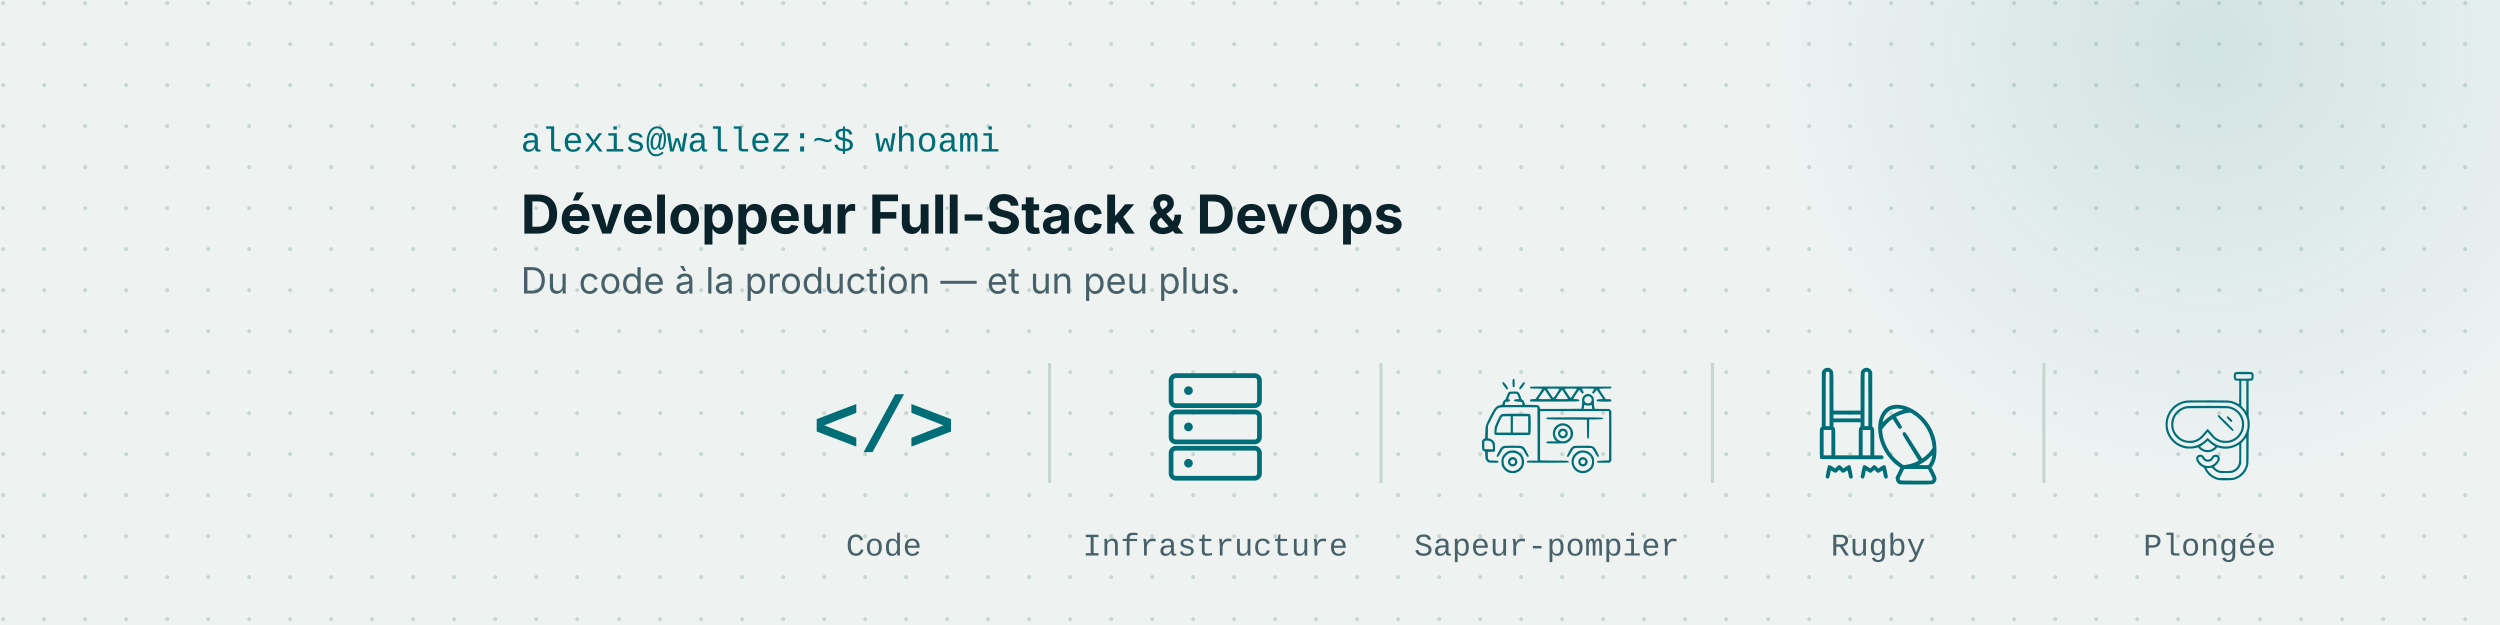
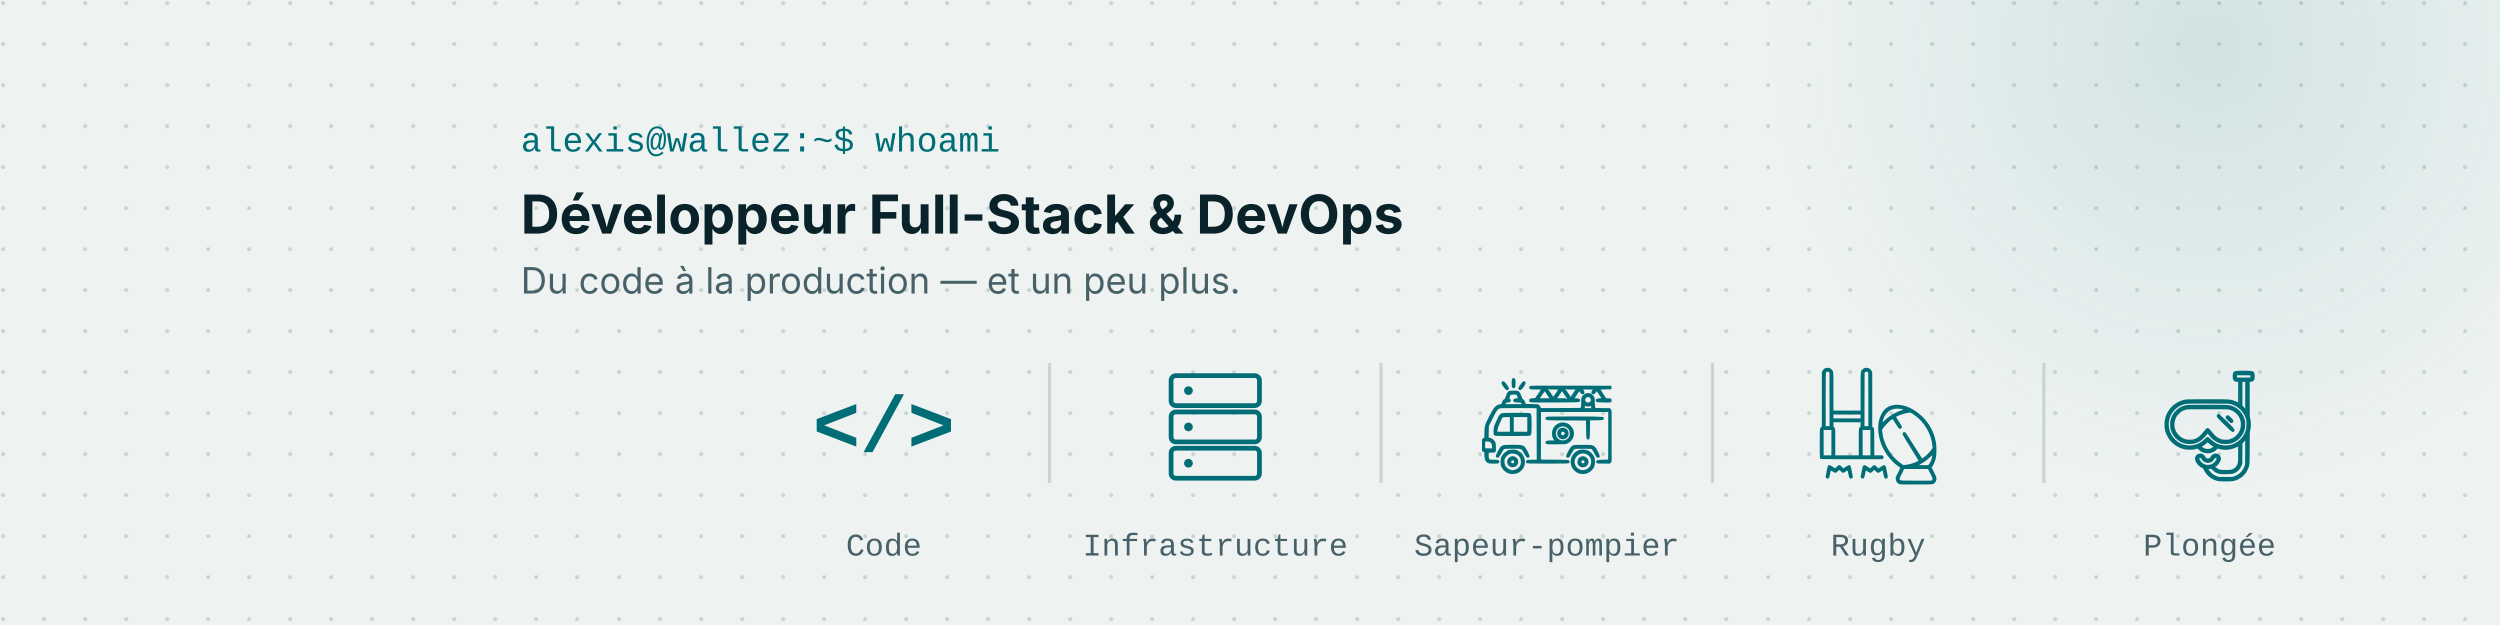
<svg xmlns="http://www.w3.org/2000/svg" width="1584" height="396" viewBox="0 0 1584 396">
  <defs>
    <pattern id="dots" width="26" height="26" patternUnits="userSpaceOnUse">
      <circle cx="2" cy="2" r="1.3" fill="#c8d6d2" />
    </pattern>
    <radialGradient id="glow">
      <stop offset="0" stop-color="#006d77" stop-opacity="0.12" />
      <stop offset="1" stop-color="#006d77" stop-opacity="0" />
    </radialGradient>
  </defs>
  <rect width="1584" height="396" fill="#eef3f2" />
  <rect width="1584" height="396" fill="url(#dots)" />
  <circle cx="1400" cy="30" r="280" fill="url(#glow)" />
  <text x="330" y="96" font-size="22" fill="#006d77" font-weight="normal" font-family="'JetBrains Mono', Consolas, 'Courier New', monospace">alexis@wallez:~$ whoami</text>
  <text x="330" y="148" font-size="34" fill="#0a2229" font-weight="bold" font-family="'Inter', Arial, Helvetica, sans-serif">Développeur Full-Stack &amp; DevOps</text>
  <text x="330" y="186" font-size="23" fill="#486169" font-weight="normal" font-family="'Inter', Arial, Helvetica, sans-serif">Du code à la production — et un peu plus.</text>
  <line x1="665" y1="230" x2="665" y2="306" stroke="#c8d6d2" stroke-width="2" />
  <line x1="875" y1="230" x2="875" y2="306" stroke="#c8d6d2" stroke-width="2" />
  <line x1="1085" y1="230" x2="1085" y2="306" stroke="#c8d6d2" stroke-width="2" />
  <line x1="1295" y1="230" x2="1295" y2="306" stroke="#c8d6d2" stroke-width="2" />
  <text x="560" y="286" font-size="50" fill="#006d77" font-weight="bold" font-family="'JetBrains Mono', Consolas, 'Courier New', monospace" text-anchor="middle">&lt;/&gt;</text>
  <text x="560" y="352" font-size="20" fill="#486169" font-weight="normal" font-family="'JetBrains Mono', Consolas, 'Courier New', monospace" text-anchor="middle">Code</text>
  <g transform="translate(770 270) scale(1)" fill="none" stroke="#006d77" stroke-width="3" stroke-linecap="round" stroke-linejoin="round">
    <rect x="-28" y="-32" width="56" height="19" rx="3" />
    <rect x="-28" y="-9" width="56" height="19" rx="3" />
    <rect x="-28" y="14" width="56" height="19" rx="3" />
    <path d="M-17 -22.5 h0 M-17 0.5 h0 M-17 23.5 h0" stroke-width="5.5" />
  </g>
  <text x="770" y="352" font-size="20" fill="#486169" font-weight="normal" font-family="'JetBrains Mono', Consolas, 'Courier New', monospace" text-anchor="middle">Infrastructure</text>
  <g transform="translate(939 229) scale(0.1229385)">
    <g clip-path="url(#clip0_52_6)">
-       <path d="M159.754 90.876C156.008 92.374 156.383 129.644 160.129 132.64C162.376 134.513 163.5 134.513 165.747 132.64C167.807 130.955 168.556 126.085 168.556 112.226C168.556 91.999 166.871 87.879 159.754 90.876Z" fill="#006d77" />
-       <path d="M106.191 107.731C103.194 110.541 105.442 116.159 115.368 129.644C122.11 139.008 126.979 143.877 129.414 143.877C135.969 143.877 135.594 138.446 128.103 127.396C114.619 107.919 109.936 103.798 106.191 107.731Z" fill="#006d77" />
-       <path d="M210.509 110.541C200.957 121.403 190.844 136.761 191.405 139.757C191.78 141.443 193.84 143.128 196.088 143.503C199.084 143.877 202.268 140.881 210.509 129.644C221.184 115.223 223.244 107.919 217.251 106.795C215.565 106.608 212.569 108.293 210.509 110.541Z" fill="#006d77" />
-       <path d="M247.965 131.704C247.216 133.202 247.216 135.824 247.965 137.322C248.715 139.569 254.146 140.131 279.991 140.131C297.034 140.131 310.893 140.693 310.706 141.442C310.706 142.379 302.84 154.365 293.476 168.224L276.058 193.508L265.945 194.069C249.838 194.819 247.216 195.755 247.216 200.999C247.216 204.183 248.527 205.868 251.524 206.618C253.771 207.179 310.331 207.367 377.192 207.179C492.185 206.618 498.74 206.43 500.8 203.246C504.172 197.628 497.617 194.444 482.634 194.444C472.333 194.444 469.898 193.882 470.648 191.822C471.397 189.949 497.617 150.432 501.175 146.124C501.362 145.75 504.546 149.683 507.917 154.927C515.034 165.602 518.218 167.662 522.338 163.729C525.335 160.545 524.398 157.736 516.907 146.124L512.787 140.131H545.749C563.916 140.131 578.711 140.693 578.711 141.255C578.711 141.817 576.276 145.937 573.093 150.432C566.725 159.609 566.35 161.295 570.096 164.291C573.842 167.475 577.213 165.415 584.142 155.114C587.701 149.87 591.259 146.312 592.008 147.061C592.945 147.997 600.436 158.673 608.677 171.033L623.66 193.508L608.864 194.444C592.57 195.38 587.701 198.002 591.072 203.434C592.945 206.243 597.252 206.618 625.72 207.179C663.551 207.741 666.735 207.367 666.735 201.186C666.735 195.568 663.739 194.444 649.318 194.444H637.706L620.85 168.973C611.673 154.927 603.807 142.753 603.433 141.817C603.058 140.88 616.917 139.944 634.335 139.757L665.799 139.195V134.513V129.831L457.35 129.269C273.249 128.894 248.902 129.269 247.965 131.704ZM398.917 142.004C398.917 144.626 369.139 188.825 367.453 188.825C366.142 188.825 335.24 143.128 335.24 141.255C335.24 140.693 349.661 140.131 367.079 140.131C387.68 140.131 398.917 140.88 398.917 142.004ZM488.814 141.442C488.814 143.69 458.474 188.825 456.976 188.825C455.477 188.825 425.137 143.69 425.137 141.442C425.137 140.693 439.558 140.131 456.976 140.131C474.581 140.131 488.814 140.693 488.814 141.442ZM340.672 171.408L355.842 194.444H323.067C297.221 194.444 290.292 193.882 291.416 192.009C300.405 177.214 322.88 145.937 324.003 147.061C324.752 147.81 332.244 158.86 340.672 171.408ZM428.696 169.535C436.936 182.083 443.866 192.758 443.866 193.32C443.866 193.882 429.632 194.444 412.027 194.444C394.61 194.444 380.189 194.069 380.189 193.508C380.189 190.698 412.027 145.001 412.964 146.124C413.151 146.499 420.268 156.987 428.696 169.535Z" fill="#006d77" />
-       <path d="M138.029 158.86C134.658 161.482 131.474 167.663 127.916 178.712C123.608 191.822 121.735 195.381 116.866 198.377C111.247 201.748 109.562 204.745 105.629 217.855C104.131 222.537 102.632 223.661 96.077 224.784C73.416 228.53 65.737 236.958 41.577 283.967C19.103 327.791 16.856 335.47 16.856 371.803C16.856 393.154 16.481 396.712 13.859 396.712C12.361 396.712 8.428 399.147 5.431 402.144C0 407.575 0 407.762 0 430.985C0 453.647 0.187 454.396 4.869 459.266C7.679 461.888 11.424 464.135 13.297 464.135C16.481 464.135 16.856 465.821 16.856 481.365C16.856 502.154 20.789 512.642 30.34 518.448C35.584 521.632 39.704 522.193 60.306 522.193C85.028 522.193 87.649 521.257 83.904 514.14C82.593 511.331 79.409 510.956 60.68 510.956C40.266 510.956 38.955 510.769 34.648 506.274C30.34 502.154 29.966 500.281 29.966 483.8V466.008H46.447C55.436 466.008 63.864 465.259 65.175 464.322C67.235 463.199 67.61 457.767 67.048 441.286C66.486 421.059 66.112 419.374 61.055 412.819C54.5 404.204 46.259 398.96 36.895 397.274L29.778 396.15L30.34 363.563L30.902 331.162L51.316 290.709C73.228 247.446 77.723 241.64 92.519 237.707C97.95 236.209 128.103 235.647 192.904 236.022L285.61 236.583L286.172 373.676L286.546 510.956H260.514C239.912 510.956 234.106 511.518 232.234 513.766C230.923 515.264 230.361 517.886 231.11 519.384C232.046 521.819 245.344 522.193 338.986 522.193C432.629 522.193 445.926 521.819 446.862 519.384C447.611 517.886 447.05 515.264 445.739 513.766C443.678 511.331 432.816 510.956 371.761 510.956C325.689 510.956 299.656 510.207 299.282 509.083C299.094 508.147 298.907 450.838 299.282 381.729L299.656 256.248H476.641H653.625L654.562 260.369C655.123 262.803 655.311 319.925 655.123 387.348L654.562 510.02L624.971 510.956C594.818 511.893 590.51 513.016 593.132 519.759C593.881 521.632 600.998 522.193 625.907 522.193H657.558L662.053 517.324L666.735 512.267L666.922 387.535C667.11 318.989 666.922 261.118 666.735 259.058C666.548 256.998 664.3 253.065 661.491 250.068L656.622 245.011H618.79C584.33 245.011 580.771 244.637 579.835 241.64C577.962 234.711 576.089 213.547 576.651 202.498C577.213 189.575 574.778 183.394 565.976 175.154C554.177 163.917 536.197 165.041 524.211 177.589C516.72 185.267 514.285 193.508 515.971 205.12C516.532 209.053 515.971 219.353 514.66 228.156L512.225 244.075L405.847 244.637L299.656 245.011L298.533 239.393C297.783 236.396 295.161 231.714 292.727 229.092C288.045 224.597 287.295 224.41 254.895 224.035L221.933 223.473L218.562 212.798C215.94 204.558 213.692 201.187 209.01 198.377C203.766 195.193 202.268 192.197 198.71 180.211C195.9 170.659 192.716 164.104 189.158 160.546C183.914 155.302 183.352 155.114 163.313 155.114C145.521 155.114 142.149 155.676 138.029 158.86ZM182.416 170.472C183.914 172.906 186.349 179.274 188.034 184.518L190.844 194.444H180.917C169.118 194.444 162.751 198.19 165.935 203.247C167.62 206.056 170.991 206.618 185.6 207.18C204.89 207.742 207.887 209.24 207.887 219.166V224.41H162.938H117.99V219.541C117.99 210.364 120.986 207.554 130.725 207.554C143.648 207.554 148.892 200.812 139.715 195.943L135.22 193.508L138.778 182.458C143.835 166.539 144.022 166.352 163.125 166.352C178.295 166.352 179.981 166.726 182.416 170.472ZM556.424 181.334C560.544 183.582 565.601 192.759 565.601 198.003C565.601 214.109 545.749 222.537 533.575 211.675C528.706 207.18 527.582 204.932 527.582 198.19C527.582 191.448 528.706 189.2 533.575 184.705C539.756 179.087 549.495 177.776 556.424 181.334ZM543.689 227.594C548.745 228.156 555.113 227.594 558.297 226.283C561.294 224.972 564.29 224.41 564.852 224.784C565.227 225.346 566.163 230.028 566.912 235.46L568.036 245.011H545.936H523.837L525.148 237.894C525.709 234.149 526.271 229.467 526.271 227.406C526.271 224.597 527.208 224.223 530.579 225.346C532.826 226.095 538.819 227.219 543.689 227.594ZM41.577 410.946C52.065 415.815 55.062 421.996 55.998 438.477L56.56 453.085L34.461 452.523L12.174 451.961L11.612 432.484C11.237 419.936 11.799 412.257 13.297 410.571C16.294 407.013 33.899 407.2 41.577 410.946Z" fill="#006d77" />
-       <path d="M102.07 271.981C93.642 275.726 91.582 278.91 77.723 309.625C65.55 336.781 64.988 338.28 64.051 355.884C63.489 368.994 63.864 374.988 65.55 377.048C67.61 379.482 79.596 379.857 156.57 379.857C234.481 379.857 245.343 379.482 247.965 376.86C252.46 372.553 252.46 276.663 247.965 272.355C245.531 269.733 236.354 269.359 176.423 269.359C123.608 269.546 106.378 270.108 102.07 271.981ZM147.955 324.608V366.747H111.247H74.352L75.476 353.824C76.412 343.149 78.847 335.845 88.211 314.869C94.579 300.635 101.134 287.525 102.632 285.652C105.067 283.031 108.813 282.469 126.792 282.469H147.955V324.608ZM237.852 324.608V366.747H198.522H159.192V324.608V282.469H198.522H237.852V324.608Z" fill="#006d77" />
-       <path d="M332.244 290.896C328.873 299.511 326.813 299.324 436.749 299.698L540.318 300.26L540.88 348.018C541.254 376.111 542.191 396.525 543.314 397.649C544.438 398.772 546.124 398.772 548.371 397.461C551.18 395.588 551.555 390.344 552.117 347.456L552.491 299.324L587.701 298.949C620.288 298.387 622.723 298.2 623.285 294.829C623.66 292.956 622.91 290.709 621.412 289.772C620.101 288.836 554.739 288.087 476.079 288.087C350.785 288.087 333.18 288.461 332.244 290.896Z" fill="#006d77" />
-       <path d="M405.472 319.738C396.295 322.173 385.246 328.541 378.878 335.283C360.898 354.012 360.337 388.285 377.754 406.452L382.811 411.696H359.213C334.679 411.696 329.622 413.381 332.244 420.123C333.18 422.558 340.11 422.933 381.5 422.933C428.508 422.933 430.007 422.745 439.184 418.438C462.594 407.388 474.581 381.355 467.464 356.821C463.718 344.273 451.17 329.477 439.371 323.859C429.819 319.551 413.9 317.491 405.472 319.738ZM439.371 337.531C449.484 344.273 455.665 354.574 456.601 366.185C457.725 380.606 455.852 387.723 448.173 396.713C423.077 425.929 376.443 409.448 376.443 371.429C376.443 366.185 378.129 358.694 380.002 354.386C384.496 344.647 397.606 333.41 406.221 331.912C409.967 331.35 413.713 330.601 414.837 330.414C419.331 329.29 433.191 333.41 439.371 337.531Z" fill="#006d77" />
-       <path d="M403.225 349.891C382.249 362.626 391.8 396.712 416.522 396.712C430.943 396.712 441.993 385.662 441.993 371.428C441.993 351.576 420.268 339.403 403.225 349.891ZM426.448 361.502C429.07 363.937 430.756 367.683 430.756 370.867C430.756 377.609 423.264 385.475 416.709 385.475C410.529 385.475 402.663 377.609 402.663 371.428C402.663 365.061 410.529 357.382 416.897 357.382C419.706 357.382 424.014 359.255 426.448 361.502Z" fill="#006d77" />
-       <path d="M107.314 437.728C98.886 441.661 95.328 446.343 82.592 471.065C74.165 487.359 73.79 492.977 80.907 491.853C84.091 491.479 87.649 486.609 95.702 471.627C102.632 458.704 108.063 450.838 111.622 448.778C116.304 445.781 122.11 445.407 157.319 445.407C208.073 445.407 206.201 444.658 220.809 471.627C228.862 486.609 232.421 491.479 235.604 491.853C243.096 492.977 242.159 487.171 231.671 467.506C213.505 433.608 214.441 434.17 157.881 434.17C120.049 434.17 114.244 434.731 107.314 437.728Z" fill="#006d77" />
-       <path d="M470.835 436.791C462.969 440.349 456.039 449.151 445.551 469.94C436.374 487.732 435.812 492.227 442.742 492.227C446.113 492.227 448.922 488.294 457.912 471.438C467.276 453.834 470.086 450.088 475.33 447.84C480.386 445.78 490.687 445.406 523.836 445.78L565.976 446.342L570.845 452.148C573.654 455.332 580.022 465.633 584.891 475.184C591.634 487.919 594.817 492.227 597.627 492.227C604.369 492.227 603.807 486.608 594.63 469.191C575.902 433.42 577.587 434.169 519.716 434.356C487.503 434.356 475.142 434.918 470.835 436.791Z" fill="#006d77" />
-       <path d="M136.905 461.888C125.856 466.196 111.435 479.493 105.254 491.105C100.947 499.345 100.198 502.904 100.198 517.512C100.198 532.12 100.947 535.678 105.254 543.919C111.247 555.156 122.672 566.019 134.658 571.45C148.143 577.63 169.868 577.256 183.914 570.326C228.301 548.414 227.926 486.61 182.978 464.135C173.426 459.453 169.68 458.517 158.443 458.704C150.952 458.704 141.588 460.203 136.905 461.888ZM179.419 475.185C196.275 483.8 204.89 498.221 204.89 517.512C204.89 533.056 200.957 542.233 189.345 552.721C182.228 559.089 167.058 565.269 158.256 565.269C149.454 565.269 134.283 559.089 127.167 552.721C115.368 542.046 111.622 533.056 111.435 516.388C111.435 503.091 111.809 501.405 117.99 492.416C124.919 482.115 134.283 474.998 144.397 471.814C153.574 469.005 170.429 470.69 179.419 475.185Z" fill="#006d77" />
-       <path d="M148.704 494.85C124.544 505.713 131.474 540.922 157.881 540.922C172.302 540.922 182.228 530.996 182.228 516.201C182.228 499.72 163.874 487.921 148.704 494.85ZM167.058 508.522C171.927 512.83 171.553 523.13 166.309 526.689C157.132 533.056 145.708 528 145.708 517.512C145.708 507.024 159.192 501.218 167.058 508.522Z" fill="#006d77" />
-       <path d="M501.737 460.951C464.467 474.81 449.859 516.2 470.648 548.975C490.125 580.252 532.826 585.309 560.357 560.025C573.655 547.851 577.775 537.551 577.775 517.511C577.775 503.465 577.026 499.157 573.28 491.666C567.849 480.616 556.424 469.192 545 463.573C534.699 458.516 512.038 457.205 501.737 460.951ZM535.823 472.563C553.802 478.931 565.227 493.539 566.912 512.642C569.16 537.551 553.99 557.965 529.268 563.583C510.914 567.704 491.062 559.276 480.387 543.169C455.852 506.087 493.684 457.767 535.823 472.563Z" fill="#006d77" />
-       <path d="M509.603 495.411C492.935 503.839 491.624 529.872 507.543 538.112C520.465 544.667 535.823 540.172 542.191 527.812C552.304 508.147 529.455 485.298 509.603 495.411ZM529.081 507.959C533.575 511.143 533.575 520.882 529.081 525.939C524.773 530.808 516.158 530.808 511.288 525.939C503.61 518.26 508.854 505.337 519.529 505.337C522.9 505.337 527.208 506.461 529.081 507.959Z" fill="#006d77" />
+       <path d="M159.754 90.876C156.008 92.374 156.383 129.644 160.129 132.64C162.376 134.513 163.5 134.513 165.747 132.64C167.807 130.955 168.556 126.085 168.556 112.226C168.556 91.999 166.871 87.879 159.754 90.876Z" fill="#006d77" stroke="#006d77" stroke-width="8.9" stroke-linejoin="round" />
+       <path d="M106.191 107.731C103.194 110.541 105.442 116.159 115.368 129.644C122.11 139.008 126.979 143.877 129.414 143.877C135.969 143.877 135.594 138.446 128.103 127.396C114.619 107.919 109.936 103.798 106.191 107.731Z" fill="#006d77" stroke="#006d77" stroke-width="8.9" stroke-linejoin="round" />
+       <path d="M210.509 110.541C200.957 121.403 190.844 136.761 191.405 139.757C191.78 141.443 193.84 143.128 196.088 143.503C199.084 143.877 202.268 140.881 210.509 129.644C221.184 115.223 223.244 107.919 217.251 106.795C215.565 106.608 212.569 108.293 210.509 110.541Z" fill="#006d77" stroke="#006d77" stroke-width="8.9" stroke-linejoin="round" />
+       <path d="M247.965 131.704C247.216 133.202 247.216 135.824 247.965 137.322C248.715 139.569 254.146 140.131 279.991 140.131C297.034 140.131 310.893 140.693 310.706 141.442C310.706 142.379 302.84 154.365 293.476 168.224L276.058 193.508L265.945 194.069C249.838 194.819 247.216 195.755 247.216 200.999C247.216 204.183 248.527 205.868 251.524 206.618C253.771 207.179 310.331 207.367 377.192 207.179C492.185 206.618 498.74 206.43 500.8 203.246C504.172 197.628 497.617 194.444 482.634 194.444C472.333 194.444 469.898 193.882 470.648 191.822C471.397 189.949 497.617 150.432 501.175 146.124C501.362 145.75 504.546 149.683 507.917 154.927C515.034 165.602 518.218 167.662 522.338 163.729C525.335 160.545 524.398 157.736 516.907 146.124L512.787 140.131H545.749C563.916 140.131 578.711 140.693 578.711 141.255C578.711 141.817 576.276 145.937 573.093 150.432C566.725 159.609 566.35 161.295 570.096 164.291C573.842 167.475 577.213 165.415 584.142 155.114C587.701 149.87 591.259 146.312 592.008 147.061C592.945 147.997 600.436 158.673 608.677 171.033L623.66 193.508L608.864 194.444C592.57 195.38 587.701 198.002 591.072 203.434C592.945 206.243 597.252 206.618 625.72 207.179C663.551 207.741 666.735 207.367 666.735 201.186C666.735 195.568 663.739 194.444 649.318 194.444H637.706L620.85 168.973C611.673 154.927 603.807 142.753 603.433 141.817C603.058 140.88 616.917 139.944 634.335 139.757L665.799 139.195V134.513V129.831L457.35 129.269C273.249 128.894 248.902 129.269 247.965 131.704ZM398.917 142.004C398.917 144.626 369.139 188.825 367.453 188.825C366.142 188.825 335.24 143.128 335.24 141.255C335.24 140.693 349.661 140.131 367.079 140.131C387.68 140.131 398.917 140.88 398.917 142.004ZM488.814 141.442C488.814 143.69 458.474 188.825 456.976 188.825C455.477 188.825 425.137 143.69 425.137 141.442C425.137 140.693 439.558 140.131 456.976 140.131C474.581 140.131 488.814 140.693 488.814 141.442ZM340.672 171.408L355.842 194.444H323.067C297.221 194.444 290.292 193.882 291.416 192.009C300.405 177.214 322.88 145.937 324.003 147.061C324.752 147.81 332.244 158.86 340.672 171.408ZM428.696 169.535C436.936 182.083 443.866 192.758 443.866 193.32C443.866 193.882 429.632 194.444 412.027 194.444C394.61 194.444 380.189 194.069 380.189 193.508C380.189 190.698 412.027 145.001 412.964 146.124C413.151 146.499 420.268 156.987 428.696 169.535Z" fill="#006d77" stroke="#006d77" stroke-width="8.9" stroke-linejoin="round" />
+       <path d="M138.029 158.86C134.658 161.482 131.474 167.663 127.916 178.712C123.608 191.822 121.735 195.381 116.866 198.377C111.247 201.748 109.562 204.745 105.629 217.855C104.131 222.537 102.632 223.661 96.077 224.784C73.416 228.53 65.737 236.958 41.577 283.967C19.103 327.791 16.856 335.47 16.856 371.803C16.856 393.154 16.481 396.712 13.859 396.712C12.361 396.712 8.428 399.147 5.431 402.144C0 407.575 0 407.762 0 430.985C0 453.647 0.187 454.396 4.869 459.266C7.679 461.888 11.424 464.135 13.297 464.135C16.481 464.135 16.856 465.821 16.856 481.365C16.856 502.154 20.789 512.642 30.34 518.448C35.584 521.632 39.704 522.193 60.306 522.193C85.028 522.193 87.649 521.257 83.904 514.14C82.593 511.331 79.409 510.956 60.68 510.956C40.266 510.956 38.955 510.769 34.648 506.274C30.34 502.154 29.966 500.281 29.966 483.8V466.008H46.447C55.436 466.008 63.864 465.259 65.175 464.322C67.235 463.199 67.61 457.767 67.048 441.286C66.486 421.059 66.112 419.374 61.055 412.819C54.5 404.204 46.259 398.96 36.895 397.274L29.778 396.15L30.34 363.563L30.902 331.162L51.316 290.709C73.228 247.446 77.723 241.64 92.519 237.707C97.95 236.209 128.103 235.647 192.904 236.022L285.61 236.583L286.172 373.676L286.546 510.956H260.514C239.912 510.956 234.106 511.518 232.234 513.766C230.923 515.264 230.361 517.886 231.11 519.384C232.046 521.819 245.344 522.193 338.986 522.193C432.629 522.193 445.926 521.819 446.862 519.384C447.611 517.886 447.05 515.264 445.739 513.766C443.678 511.331 432.816 510.956 371.761 510.956C325.689 510.956 299.656 510.207 299.282 509.083C299.094 508.147 298.907 450.838 299.282 381.729L299.656 256.248H476.641H653.625L654.562 260.369C655.123 262.803 655.311 319.925 655.123 387.348L654.562 510.02L624.971 510.956C594.818 511.893 590.51 513.016 593.132 519.759C593.881 521.632 600.998 522.193 625.907 522.193H657.558L662.053 517.324L666.735 512.267L666.922 387.535C667.11 318.989 666.922 261.118 666.735 259.058C666.548 256.998 664.3 253.065 661.491 250.068L656.622 245.011H618.79C584.33 245.011 580.771 244.637 579.835 241.64C577.962 234.711 576.089 213.547 576.651 202.498C577.213 189.575 574.778 183.394 565.976 175.154C554.177 163.917 536.197 165.041 524.211 177.589C516.72 185.267 514.285 193.508 515.971 205.12C516.532 209.053 515.971 219.353 514.66 228.156L512.225 244.075L405.847 244.637L299.656 245.011L298.533 239.393C297.783 236.396 295.161 231.714 292.727 229.092C288.045 224.597 287.295 224.41 254.895 224.035L221.933 223.473L218.562 212.798C215.94 204.558 213.692 201.187 209.01 198.377C203.766 195.193 202.268 192.197 198.71 180.211C195.9 170.659 192.716 164.104 189.158 160.546C183.914 155.302 183.352 155.114 163.313 155.114C145.521 155.114 142.149 155.676 138.029 158.86ZM182.416 170.472C183.914 172.906 186.349 179.274 188.034 184.518L190.844 194.444H180.917C169.118 194.444 162.751 198.19 165.935 203.247C167.62 206.056 170.991 206.618 185.6 207.18C204.89 207.742 207.887 209.24 207.887 219.166V224.41H162.938H117.99V219.541C117.99 210.364 120.986 207.554 130.725 207.554C143.648 207.554 148.892 200.812 139.715 195.943L135.22 193.508L138.778 182.458C143.835 166.539 144.022 166.352 163.125 166.352C178.295 166.352 179.981 166.726 182.416 170.472ZM556.424 181.334C560.544 183.582 565.601 192.759 565.601 198.003C565.601 214.109 545.749 222.537 533.575 211.675C528.706 207.18 527.582 204.932 527.582 198.19C527.582 191.448 528.706 189.2 533.575 184.705C539.756 179.087 549.495 177.776 556.424 181.334ZM543.689 227.594C548.745 228.156 555.113 227.594 558.297 226.283C561.294 224.972 564.29 224.41 564.852 224.784C565.227 225.346 566.163 230.028 566.912 235.46L568.036 245.011H545.936H523.837L525.148 237.894C525.709 234.149 526.271 229.467 526.271 227.406C526.271 224.597 527.208 224.223 530.579 225.346C532.826 226.095 538.819 227.219 543.689 227.594ZM41.577 410.946C52.065 415.815 55.062 421.996 55.998 438.477L56.56 453.085L34.461 452.523L12.174 451.961L11.612 432.484C11.237 419.936 11.799 412.257 13.297 410.571C16.294 407.013 33.899 407.2 41.577 410.946Z" fill="#006d77" stroke="#006d77" stroke-width="8.9" stroke-linejoin="round" />
+       <path d="M102.07 271.981C93.642 275.726 91.582 278.91 77.723 309.625C65.55 336.781 64.988 338.28 64.051 355.884C63.489 368.994 63.864 374.988 65.55 377.048C67.61 379.482 79.596 379.857 156.57 379.857C234.481 379.857 245.343 379.482 247.965 376.86C252.46 372.553 252.46 276.663 247.965 272.355C245.531 269.733 236.354 269.359 176.423 269.359C123.608 269.546 106.378 270.108 102.07 271.981ZM147.955 324.608V366.747H111.247H74.352L75.476 353.824C76.412 343.149 78.847 335.845 88.211 314.869C94.579 300.635 101.134 287.525 102.632 285.652C105.067 283.031 108.813 282.469 126.792 282.469H147.955V324.608ZM237.852 324.608V366.747H198.522H159.192V324.608V282.469H198.522H237.852V324.608Z" fill="#006d77" stroke="#006d77" stroke-width="8.9" stroke-linejoin="round" />
+       <path d="M332.244 290.896C328.873 299.511 326.813 299.324 436.749 299.698L540.318 300.26L540.88 348.018C541.254 376.111 542.191 396.525 543.314 397.649C544.438 398.772 546.124 398.772 548.371 397.461C551.18 395.588 551.555 390.344 552.117 347.456L552.491 299.324L587.701 298.949C620.288 298.387 622.723 298.2 623.285 294.829C623.66 292.956 622.91 290.709 621.412 289.772C620.101 288.836 554.739 288.087 476.079 288.087C350.785 288.087 333.18 288.461 332.244 290.896Z" fill="#006d77" stroke="#006d77" stroke-width="8.9" stroke-linejoin="round" />
+       <path d="M405.472 319.738C396.295 322.173 385.246 328.541 378.878 335.283C360.898 354.012 360.337 388.285 377.754 406.452L382.811 411.696H359.213C334.679 411.696 329.622 413.381 332.244 420.123C333.18 422.558 340.11 422.933 381.5 422.933C428.508 422.933 430.007 422.745 439.184 418.438C462.594 407.388 474.581 381.355 467.464 356.821C463.718 344.273 451.17 329.477 439.371 323.859C429.819 319.551 413.9 317.491 405.472 319.738ZM439.371 337.531C449.484 344.273 455.665 354.574 456.601 366.185C457.725 380.606 455.852 387.723 448.173 396.713C423.077 425.929 376.443 409.448 376.443 371.429C376.443 366.185 378.129 358.694 380.002 354.386C384.496 344.647 397.606 333.41 406.221 331.912C409.967 331.35 413.713 330.601 414.837 330.414C419.331 329.29 433.191 333.41 439.371 337.531Z" fill="#006d77" stroke="#006d77" stroke-width="8.9" stroke-linejoin="round" />
+       <path d="M403.225 349.891C382.249 362.626 391.8 396.712 416.522 396.712C430.943 396.712 441.993 385.662 441.993 371.428C441.993 351.576 420.268 339.403 403.225 349.891ZM426.448 361.502C429.07 363.937 430.756 367.683 430.756 370.867C430.756 377.609 423.264 385.475 416.709 385.475C410.529 385.475 402.663 377.609 402.663 371.428C402.663 365.061 410.529 357.382 416.897 357.382C419.706 357.382 424.014 359.255 426.448 361.502Z" fill="#006d77" stroke="#006d77" stroke-width="8.9" stroke-linejoin="round" />
+       <path d="M107.314 437.728C98.886 441.661 95.328 446.343 82.592 471.065C74.165 487.359 73.79 492.977 80.907 491.853C84.091 491.479 87.649 486.609 95.702 471.627C102.632 458.704 108.063 450.838 111.622 448.778C116.304 445.781 122.11 445.407 157.319 445.407C208.073 445.407 206.201 444.658 220.809 471.627C228.862 486.609 232.421 491.479 235.604 491.853C243.096 492.977 242.159 487.171 231.671 467.506C213.505 433.608 214.441 434.17 157.881 434.17C120.049 434.17 114.244 434.731 107.314 437.728Z" fill="#006d77" stroke="#006d77" stroke-width="8.9" stroke-linejoin="round" />
+       <path d="M470.835 436.791C462.969 440.349 456.039 449.151 445.551 469.94C436.374 487.732 435.812 492.227 442.742 492.227C446.113 492.227 448.922 488.294 457.912 471.438C467.276 453.834 470.086 450.088 475.33 447.84C480.386 445.78 490.687 445.406 523.836 445.78L565.976 446.342L570.845 452.148C573.654 455.332 580.022 465.633 584.891 475.184C591.634 487.919 594.817 492.227 597.627 492.227C604.369 492.227 603.807 486.608 594.63 469.191C575.902 433.42 577.587 434.169 519.716 434.356C487.503 434.356 475.142 434.918 470.835 436.791Z" fill="#006d77" stroke="#006d77" stroke-width="8.9" stroke-linejoin="round" />
+       <path d="M136.905 461.888C125.856 466.196 111.435 479.493 105.254 491.105C100.947 499.345 100.198 502.904 100.198 517.512C100.198 532.12 100.947 535.678 105.254 543.919C111.247 555.156 122.672 566.019 134.658 571.45C148.143 577.63 169.868 577.256 183.914 570.326C228.301 548.414 227.926 486.61 182.978 464.135C173.426 459.453 169.68 458.517 158.443 458.704C150.952 458.704 141.588 460.203 136.905 461.888ZM179.419 475.185C196.275 483.8 204.89 498.221 204.89 517.512C204.89 533.056 200.957 542.233 189.345 552.721C182.228 559.089 167.058 565.269 158.256 565.269C149.454 565.269 134.283 559.089 127.167 552.721C115.368 542.046 111.622 533.056 111.435 516.388C111.435 503.091 111.809 501.405 117.99 492.416C124.919 482.115 134.283 474.998 144.397 471.814C153.574 469.005 170.429 470.69 179.419 475.185Z" fill="#006d77" stroke="#006d77" stroke-width="8.9" stroke-linejoin="round" />
+       <path d="M148.704 494.85C124.544 505.713 131.474 540.922 157.881 540.922C172.302 540.922 182.228 530.996 182.228 516.201C182.228 499.72 163.874 487.921 148.704 494.85ZM167.058 508.522C171.927 512.83 171.553 523.13 166.309 526.689C157.132 533.056 145.708 528 145.708 517.512C145.708 507.024 159.192 501.218 167.058 508.522Z" fill="#006d77" stroke="#006d77" stroke-width="8.9" stroke-linejoin="round" />
+       <path d="M501.737 460.951C464.467 474.81 449.859 516.2 470.648 548.975C490.125 580.252 532.826 585.309 560.357 560.025C573.655 547.851 577.775 537.551 577.775 517.511C577.775 503.465 577.026 499.157 573.28 491.666C567.849 480.616 556.424 469.192 545 463.573C534.699 458.516 512.038 457.205 501.737 460.951ZM535.823 472.563C553.802 478.931 565.227 493.539 566.912 512.642C569.16 537.551 553.99 557.965 529.268 563.583C510.914 567.704 491.062 559.276 480.387 543.169C455.852 506.087 493.684 457.767 535.823 472.563Z" fill="#006d77" stroke="#006d77" stroke-width="8.9" stroke-linejoin="round" />
+       <path d="M509.603 495.411C492.935 503.839 491.624 529.872 507.543 538.112C520.465 544.667 535.823 540.172 542.191 527.812C552.304 508.147 529.455 485.298 509.603 495.411ZM529.081 507.959C533.575 511.143 533.575 520.882 529.081 525.939C524.773 530.808 516.158 530.808 511.288 525.939C503.61 518.26 508.854 505.337 519.529 505.337C522.9 505.337 527.208 506.461 529.081 507.959Z" fill="#006d77" stroke="#006d77" stroke-width="8.9" stroke-linejoin="round" />
    </g>
    <defs>
      <clipPath id="clip0_52_6">
        <rect width="666.667" height="666.667" fill="#eef3f2" />
      </clipPath>
    </defs>
  </g>
  <text x="980" y="352" font-size="20" fill="#486169" font-weight="normal" font-family="'JetBrains Mono', Consolas, 'Courier New', monospace" text-anchor="middle">Sapeur-pompier</text>
  <g transform="translate(1153 233) scale(0.1445312)">
    <g transform="translate(0,512) scale(0.1,-0.1)" fill="#006d77" stroke="none">
      <path d="M255 5105 c-60 -23 -115 -72 -141 -129 l-24 -51 0 -1191 0 -1190 -31 -30 c-61 -56 -59 -36 -59 -713 0 -433 3 -627 11 -644 6 -14 22 -30 36 -36 17 -8 402 -11 1359 -11 l1336 0 29 29 c38 38 38 74 0 112 l-29 29 -176 0 -176 0 0 563 c0 338 -4 576 -10 597 -5 20 -26 51 -45 70 l-35 34 0 1191 0 1191 -26 52 c-81 162 -294 189 -417 53 -69 -76 -67 -50 -67 -968 l0 -823 -595 0 -595 0 0 823 c0 914 2 886 -66 965 -20 24 -55 52 -77 64 -53 27 -148 33 -202 13z m142 -179 l28 -24 3 -1171 2 -1171 -85 0 -85 0 0 1166 c0 805 3 1171 11 1185 22 43 85 50 126 15z m1692 9 c16 -8 31 -22 35 -30 3 -9 6 -541 6 -1181 l0 -1164 -85 0 -85 0 2 1171 3 1171 28 24 c32 28 56 30 96 9z m-299 -1950 l0 -85 -595 0 -595 0 0 85 0 85 595 0 595 0 0 -85z m0 -351 c0 -89 -2 -97 -24 -115 -57 -45 -56 -36 -56 -663 l0 -576 -515 0 -515 0 0 575 c0 556 -1 577 -20 615 -11 22 -29 44 -40 50 -18 10 -20 21 -20 110 l0 100 595 0 595 0 0 -96z m-1280 -799 l0 -555 -170 0 -170 0 0 555 0 555 170 0 170 0 0 -555z m1710 0 l0 -555 -170 0 -170 0 0 555 0 555 170 0 170 0 0 -555z" />
      <path d="M3268 3490 c-284 -45 -455 -173 -583 -435 -145 -294 -163 -673 -54 -1083 124 -469 446 -928 837 -1191 34 -23 62 -46 62 -51 0 -5 -45 -101 -101 -212 l-101 -203 4 -71 c8 -119 78 -206 189 -234 30 -7 258 -10 729 -8 762 3 711 -1 788 72 56 52 76 101 77 182 0 71 -1 73 -106 286 l-106 214 24 29 c73 90 138 250 170 417 26 140 24 491 -5 648 -61 333 -185 618 -387 890 -278 373 -707 661 -1096 735 -105 19 -266 27 -341 15z m282 -174 c90 -17 132 -32 110 -39 -8 -3 -53 -18 -100 -32 -250 -80 -542 -259 -725 -444 -38 -39 -73 -71 -76 -71 -11 0 21 130 48 194 73 175 214 319 357 366 118 38 264 48 386 26z m580 -257 c327 -222 592 -575 719 -955 47 -138 76 -273 90 -406 l9 -93 -50 -72 c-28 -41 -89 -114 -137 -165 -88 -94 -256 -231 -274 -225 -6 2 -169 257 -363 568 -253 407 -359 568 -378 577 -34 17 -81 7 -101 -21 -36 -51 -32 -59 335 -648 193 -308 350 -565 350 -570 0 -21 -228 -116 -360 -149 -46 -12 -132 -28 -189 -35 l-105 -14 -58 35 c-159 97 -390 313 -498 466 -220 312 -346 629 -379 958 l-9 95 51 75 c61 89 268 300 350 355 49 33 59 37 71 24 7 -8 61 -93 121 -189 111 -181 151 -230 186 -230 25 0 60 18 76 39 29 38 14 73 -117 281 l-129 205 42 22 c132 70 367 143 522 161 80 10 79 10 225 -89z m795 -1842 c-18 -104 -57 -202 -116 -292 l-49 -75 -205 0 c-113 0 -205 2 -205 4 0 2 44 28 98 59 146 81 263 169 382 283 58 56 106 101 107 100 1 0 -5 -36 -12 -79z m-77 -741 c56 -111 102 -213 102 -225 0 -13 -13 -36 -29 -52 l-29 -29 -662 0 c-680 0 -687 0 -717 39 -25 32 -11 75 87 271 l100 200 523 0 522 0 103 -204z" />
      <path d="M379 840 c-9 -5 -21 -22 -28 -37 -16 -39 -91 -419 -91 -460 0 -71 81 -108 135 -61 21 20 30 45 56 178 17 85 33 157 35 159 2 2 43 -22 91 -53 109 -71 123 -70 208 14 33 33 65 60 69 60 5 0 40 -30 78 -66 82 -80 91 -80 204 -3 42 28 79 47 84 42 4 -4 20 -75 36 -158 33 -170 47 -195 109 -195 42 0 85 36 85 73 0 13 -20 124 -45 247 -50 248 -60 270 -122 270 -25 0 -61 -18 -139 -71 l-106 -71 -73 71 c-64 62 -78 71 -110 71 -32 0 -46 -9 -110 -71 l-73 -70 -107 70 c-108 72 -147 84 -186 61z" />
      <path d="M1918 839 c-10 -5 -22 -19 -28 -30 -10 -18 -100 -447 -100 -477 0 -26 57 -72 90 -72 57 0 74 29 106 193 15 81 31 153 35 158 4 7 35 -8 82 -39 118 -80 131 -80 229 16 l57 56 64 -62 c35 -33 76 -64 89 -67 29 -7 63 8 151 67 32 22 60 38 63 36 2 -3 18 -74 35 -159 35 -175 48 -199 109 -199 37 0 70 25 83 62 3 10 -15 122 -40 250 -38 191 -51 237 -70 255 -39 40 -75 31 -196 -49 l-108 -71 -72 71 c-62 61 -78 72 -107 72 -29 0 -45 -11 -107 -72 l-72 -71 -108 71 c-110 73 -146 84 -185 61z" />
    </g>
  </g>
  <text x="1190" y="352" font-size="20" fill="#486169" font-weight="normal" font-family="'JetBrains Mono', Consolas, 'Courier New', monospace" text-anchor="middle">Rugby</text>
  <g transform="translate(1363 233) scale(0.1445312)">
-     <g transform="translate(0,512) scale(0.1,-0.1)" fill="#006d77" stroke="none">
+     <g transform="translate(0,512) scale(0.1,-0.1)" fill="#006d77" stroke="#006d77" stroke-width="96.9" stroke-linejoin="round">
      <path d="M3693 4925 c-56 -24 -73 -66 -73 -178 0 -155 35 -197 168 -197 l72 0 0 -515 c0 -283 -2 -515 -5 -515 -3 0 -42 20 -88 44 -45 25 -118 57 -161 71 -166 56 -154 55 -1134 55 -846 0 -913 -2 -997 -19 -418 -87 -740 -410 -827 -831 -27 -128 -21 -355 12 -475 103 -377 388 -660 768 -762 86 -24 115 -27 262 -26 147 0 175 3 264 27 l98 26 39 -44 c199 -225 570 -225 769 1 l40 46 73 -21 c252 -75 525 -47 770 77 l117 59 0 -374 c0 -428 -5 -473 -69 -571 -70 -109 -174 -180 -295 -202 -33 -6 -139 -11 -235 -11 -264 0 -343 22 -453 128 -32 30 -58 58 -58 61 0 3 20 19 45 34 102 65 215 232 215 320 0 41 -27 102 -57 129 -51 46 -136 60 -201 33 -49 -21 -79 -51 -108 -107 -34 -67 -95 -102 -169 -96 -68 6 -107 34 -154 114 -27 44 -47 65 -81 82 -96 48 -207 14 -256 -80 -63 -121 84 -355 278 -442 43 -19 51 -28 84 -96 112 -234 311 -396 574 -467 54 -15 110 -17 335 -18 324 0 388 11 549 92 245 123 417 364 456 638 5 40 10 345 10 721 0 621 1 654 20 730 41 160 42 379 1 528 -20 74 -21 96 -21 866 l0 790 61 0 c128 0 159 38 159 198 0 120 -10 146 -70 177 -41 21 -679 21 -727 0z m705 -175 c2 -71 0 -87 -14 -97 -23 -17 -625 -19 -655 -3 -16 9 -19 22 -19 85 0 40 3 81 6 89 6 15 42 16 343 14 l336 -3 3 -85z m-228 -881 l0 -681 -59 79 c-32 43 -82 100 -110 128 l-51 49 0 553 0 553 110 0 110 0 0 -681z m-671 -297 c287 -76 516 -268 643 -538 67 -143 82 -216 82 -399 0 -136 -3 -173 -23 -245 -99 -365 -392 -639 -764 -711 -34 -7 -118 -12 -187 -12 -262 2 -483 96 -677 288 -47 47 -91 85 -98 85 -6 0 -50 -38 -96 -84 -308 -306 -748 -378 -1129 -186 -98 50 -160 95 -243 177 -288 285 -368 725 -198 1089 115 244 320 429 571 513 147 49 154 50 1125 47 906 -2 910 -2 994 -24z m669 -2212 l-3 -485 -28 -80 c-41 -115 -100 -209 -186 -296 -87 -86 -181 -145 -296 -186 l-80 -28 -310 0 -310 0 -80 28 c-44 16 -111 47 -150 69 -89 53 -209 173 -263 263 l-42 70 93 6 c50 3 104 9 118 13 22 6 35 -3 105 -72 85 -84 146 -120 255 -148 50 -13 106 -15 303 -12 233 4 243 5 309 31 149 58 255 164 315 314 l27 68 3 452 3 451 67 69 c37 39 85 96 107 128 l40 58 3 -114 c1 -63 1 -332 0 -599z m-1523 409 c28 -20 74 -49 102 -65 29 -16 53 -34 53 -41 0 -19 -80 -82 -146 -114 -116 -57 -279 -50 -392 18 -62 38 -112 81 -112 97 0 6 21 22 47 36 63 33 188 128 237 179 l40 41 60 -58 c34 -32 84 -74 111 -93z m-451 -560 c13 -6 35 -32 49 -58 76 -139 233 -192 366 -124 53 27 86 62 136 145 38 62 128 60 162 -5 13 -26 14 -37 3 -66 -44 -128 -171 -239 -315 -277 -101 -27 -228 -11 -327 43 -91 50 -208 199 -208 265 0 63 73 105 134 77z" />
      <path d="M1625 3443 c-355 -31 -648 -283 -731 -629 -23 -96 -23 -268 0 -364 95 -388 435 -646 830 -627 127 6 200 23 305 73 138 65 219 134 356 304 38 47 74 91 80 98 9 10 31 -12 103 -101 139 -172 213 -235 355 -302 120 -57 184 -70 342 -70 161 1 224 14 351 75 213 102 374 298 435 530 29 107 31 280 5 384 -83 343 -359 587 -708 625 -89 10 -1616 13 -1723 4z m1811 -113 c262 -66 466 -272 529 -537 26 -108 17 -281 -19 -388 -78 -227 -250 -393 -486 -466 -62 -19 -97 -24 -195 -23 -138 0 -210 16 -322 72 -110 54 -180 117 -318 287 -98 120 -132 155 -150 155 -18 0 -51 -35 -146 -152 -138 -168 -216 -239 -322 -291 -110 -54 -185 -71 -317 -71 -137 -1 -207 16 -330 76 -68 33 -102 58 -175 132 -148 147 -215 306 -215 506 0 334 217 615 542 700 69 18 121 19 959 19 853 1 889 0 965 -19z" />
      <path d="M2938 3039 c-10 -6 -18 -22 -18 -37 0 -23 56 -83 313 -340 203 -202 320 -312 333 -312 26 0 44 18 44 45 0 13 -107 127 -318 338 -174 174 -322 317 -327 317 -6 0 -18 -5 -27 -11z" />
      <path d="M3322 2978 c-27 -27 -11 -55 82 -146 51 -51 100 -92 108 -92 18 0 48 32 48 51 0 8 -42 56 -93 107 -91 91 -119 106 -145 80z" />
    </g>
  </g>
  <text x="1400" y="352" font-size="20" fill="#486169" font-weight="normal" font-family="'JetBrains Mono', Consolas, 'Courier New', monospace" text-anchor="middle">Plongée</text>
</svg>
